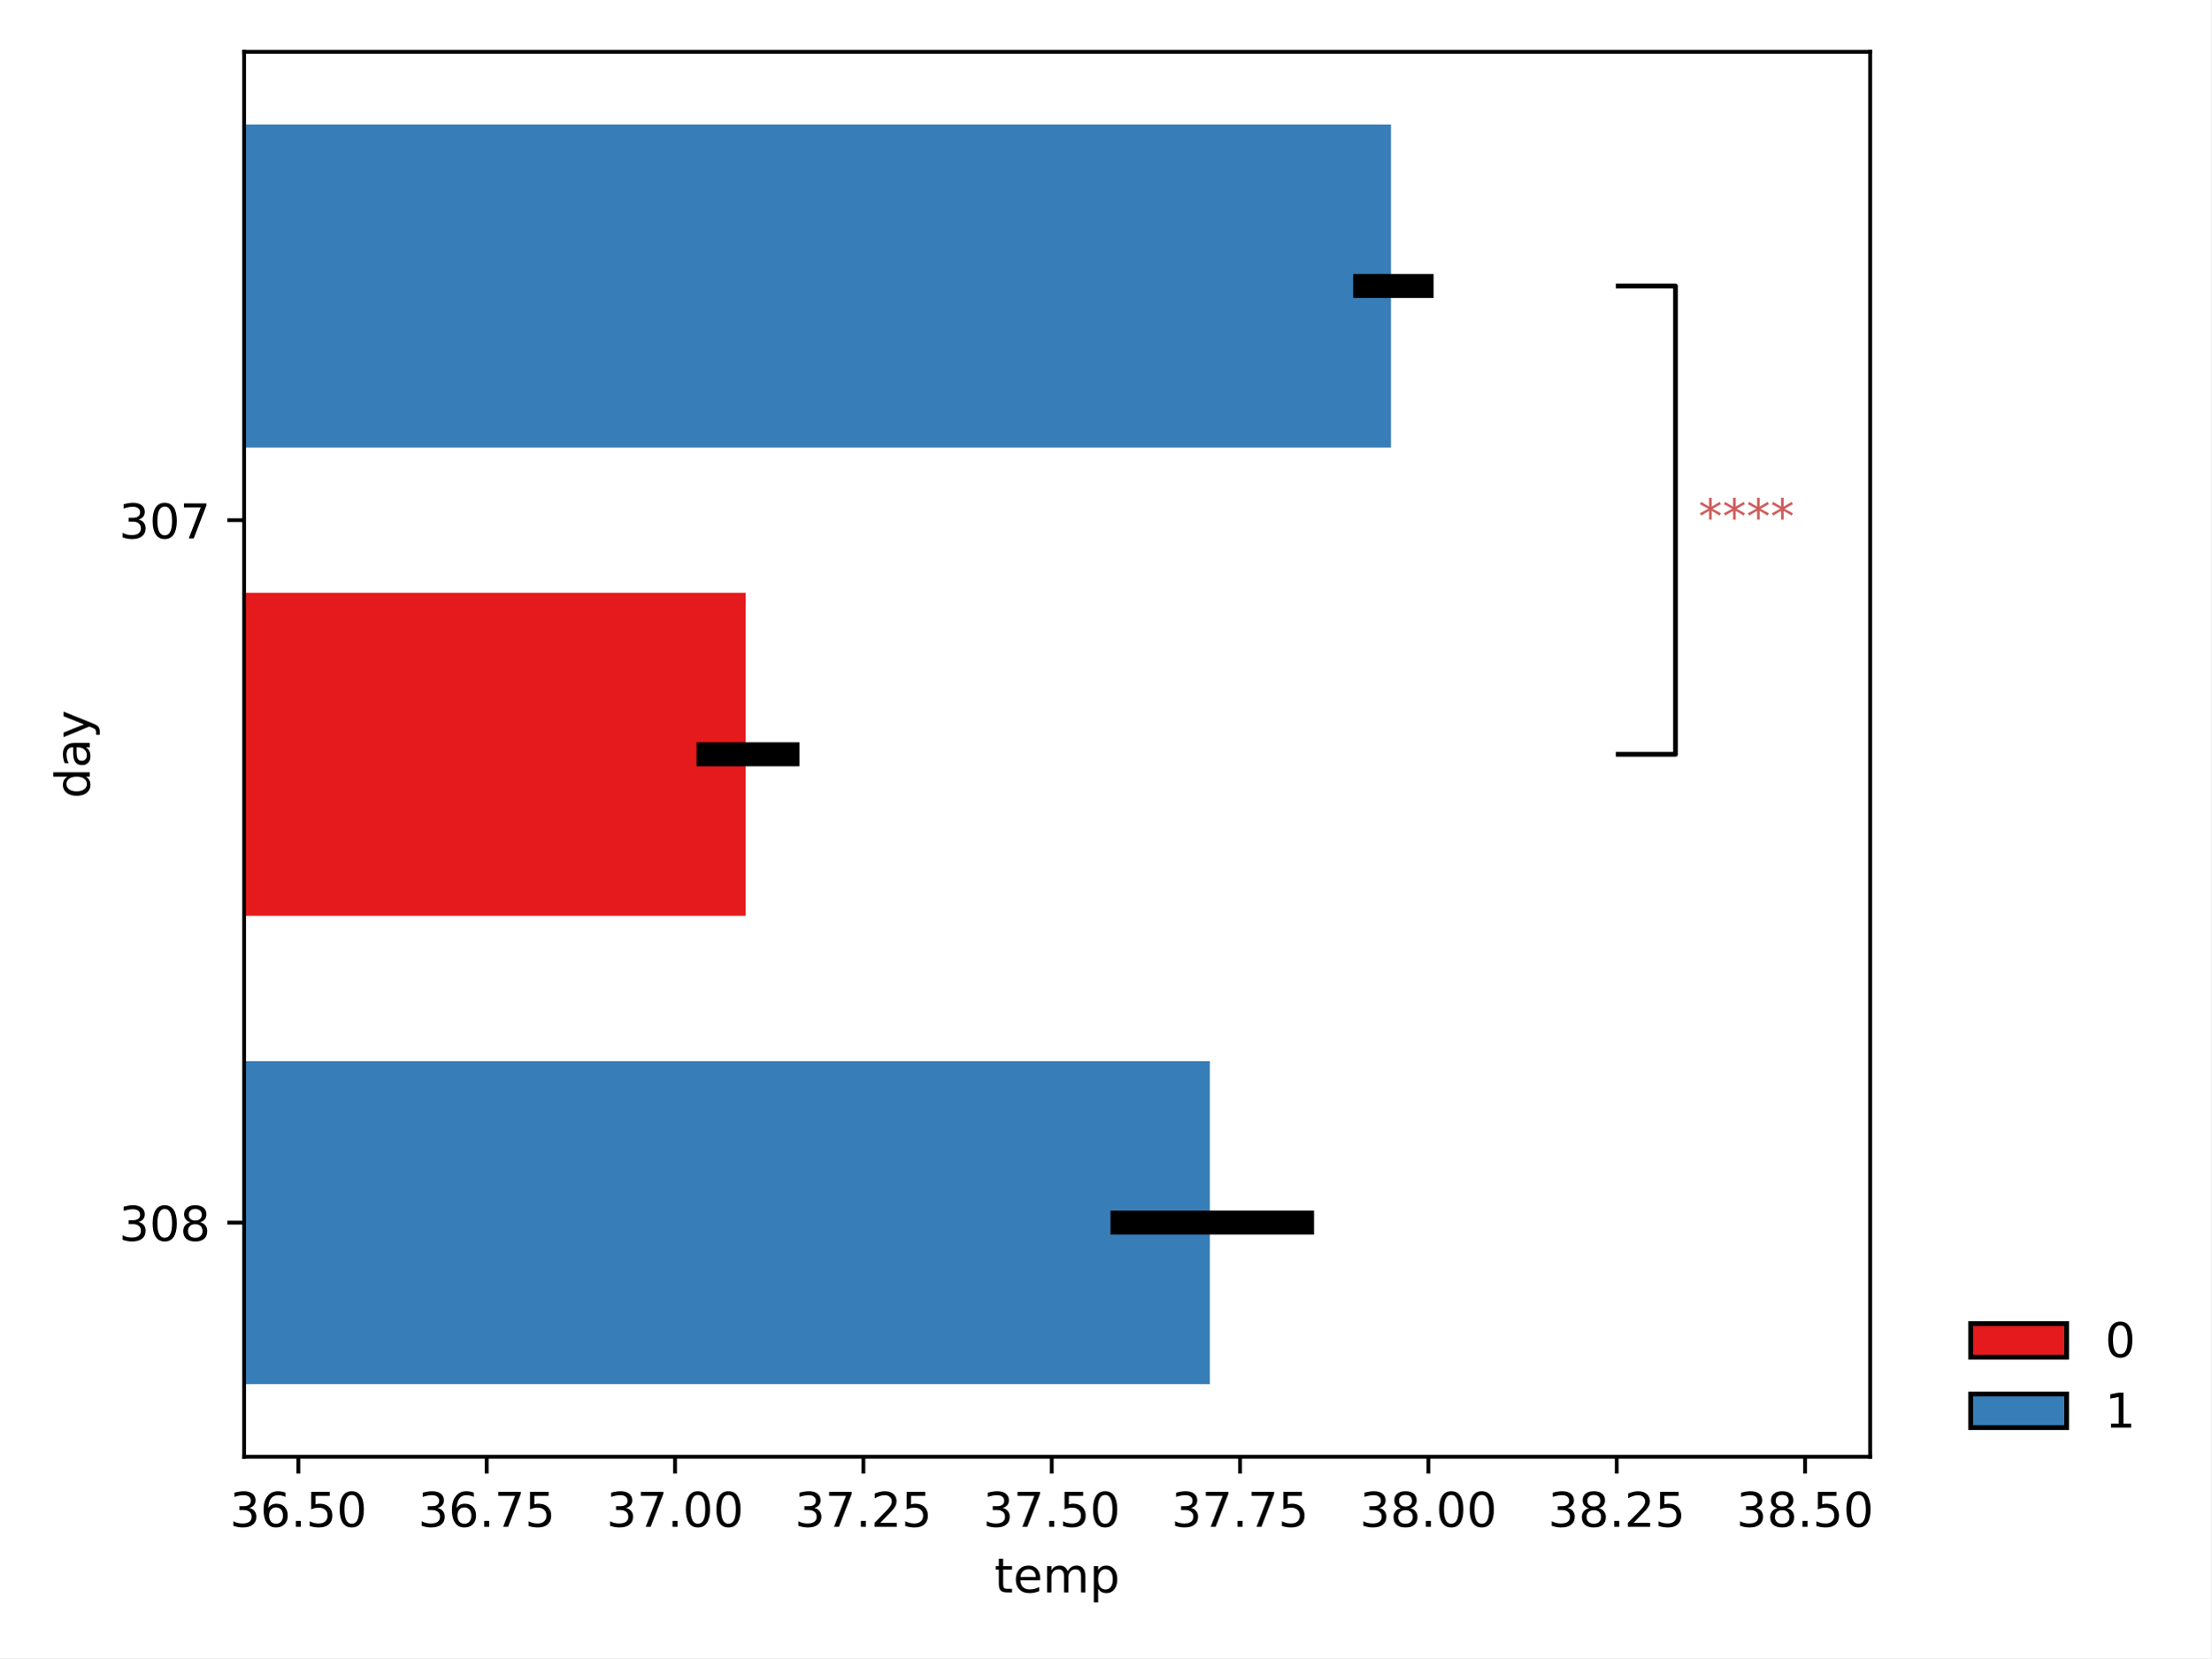
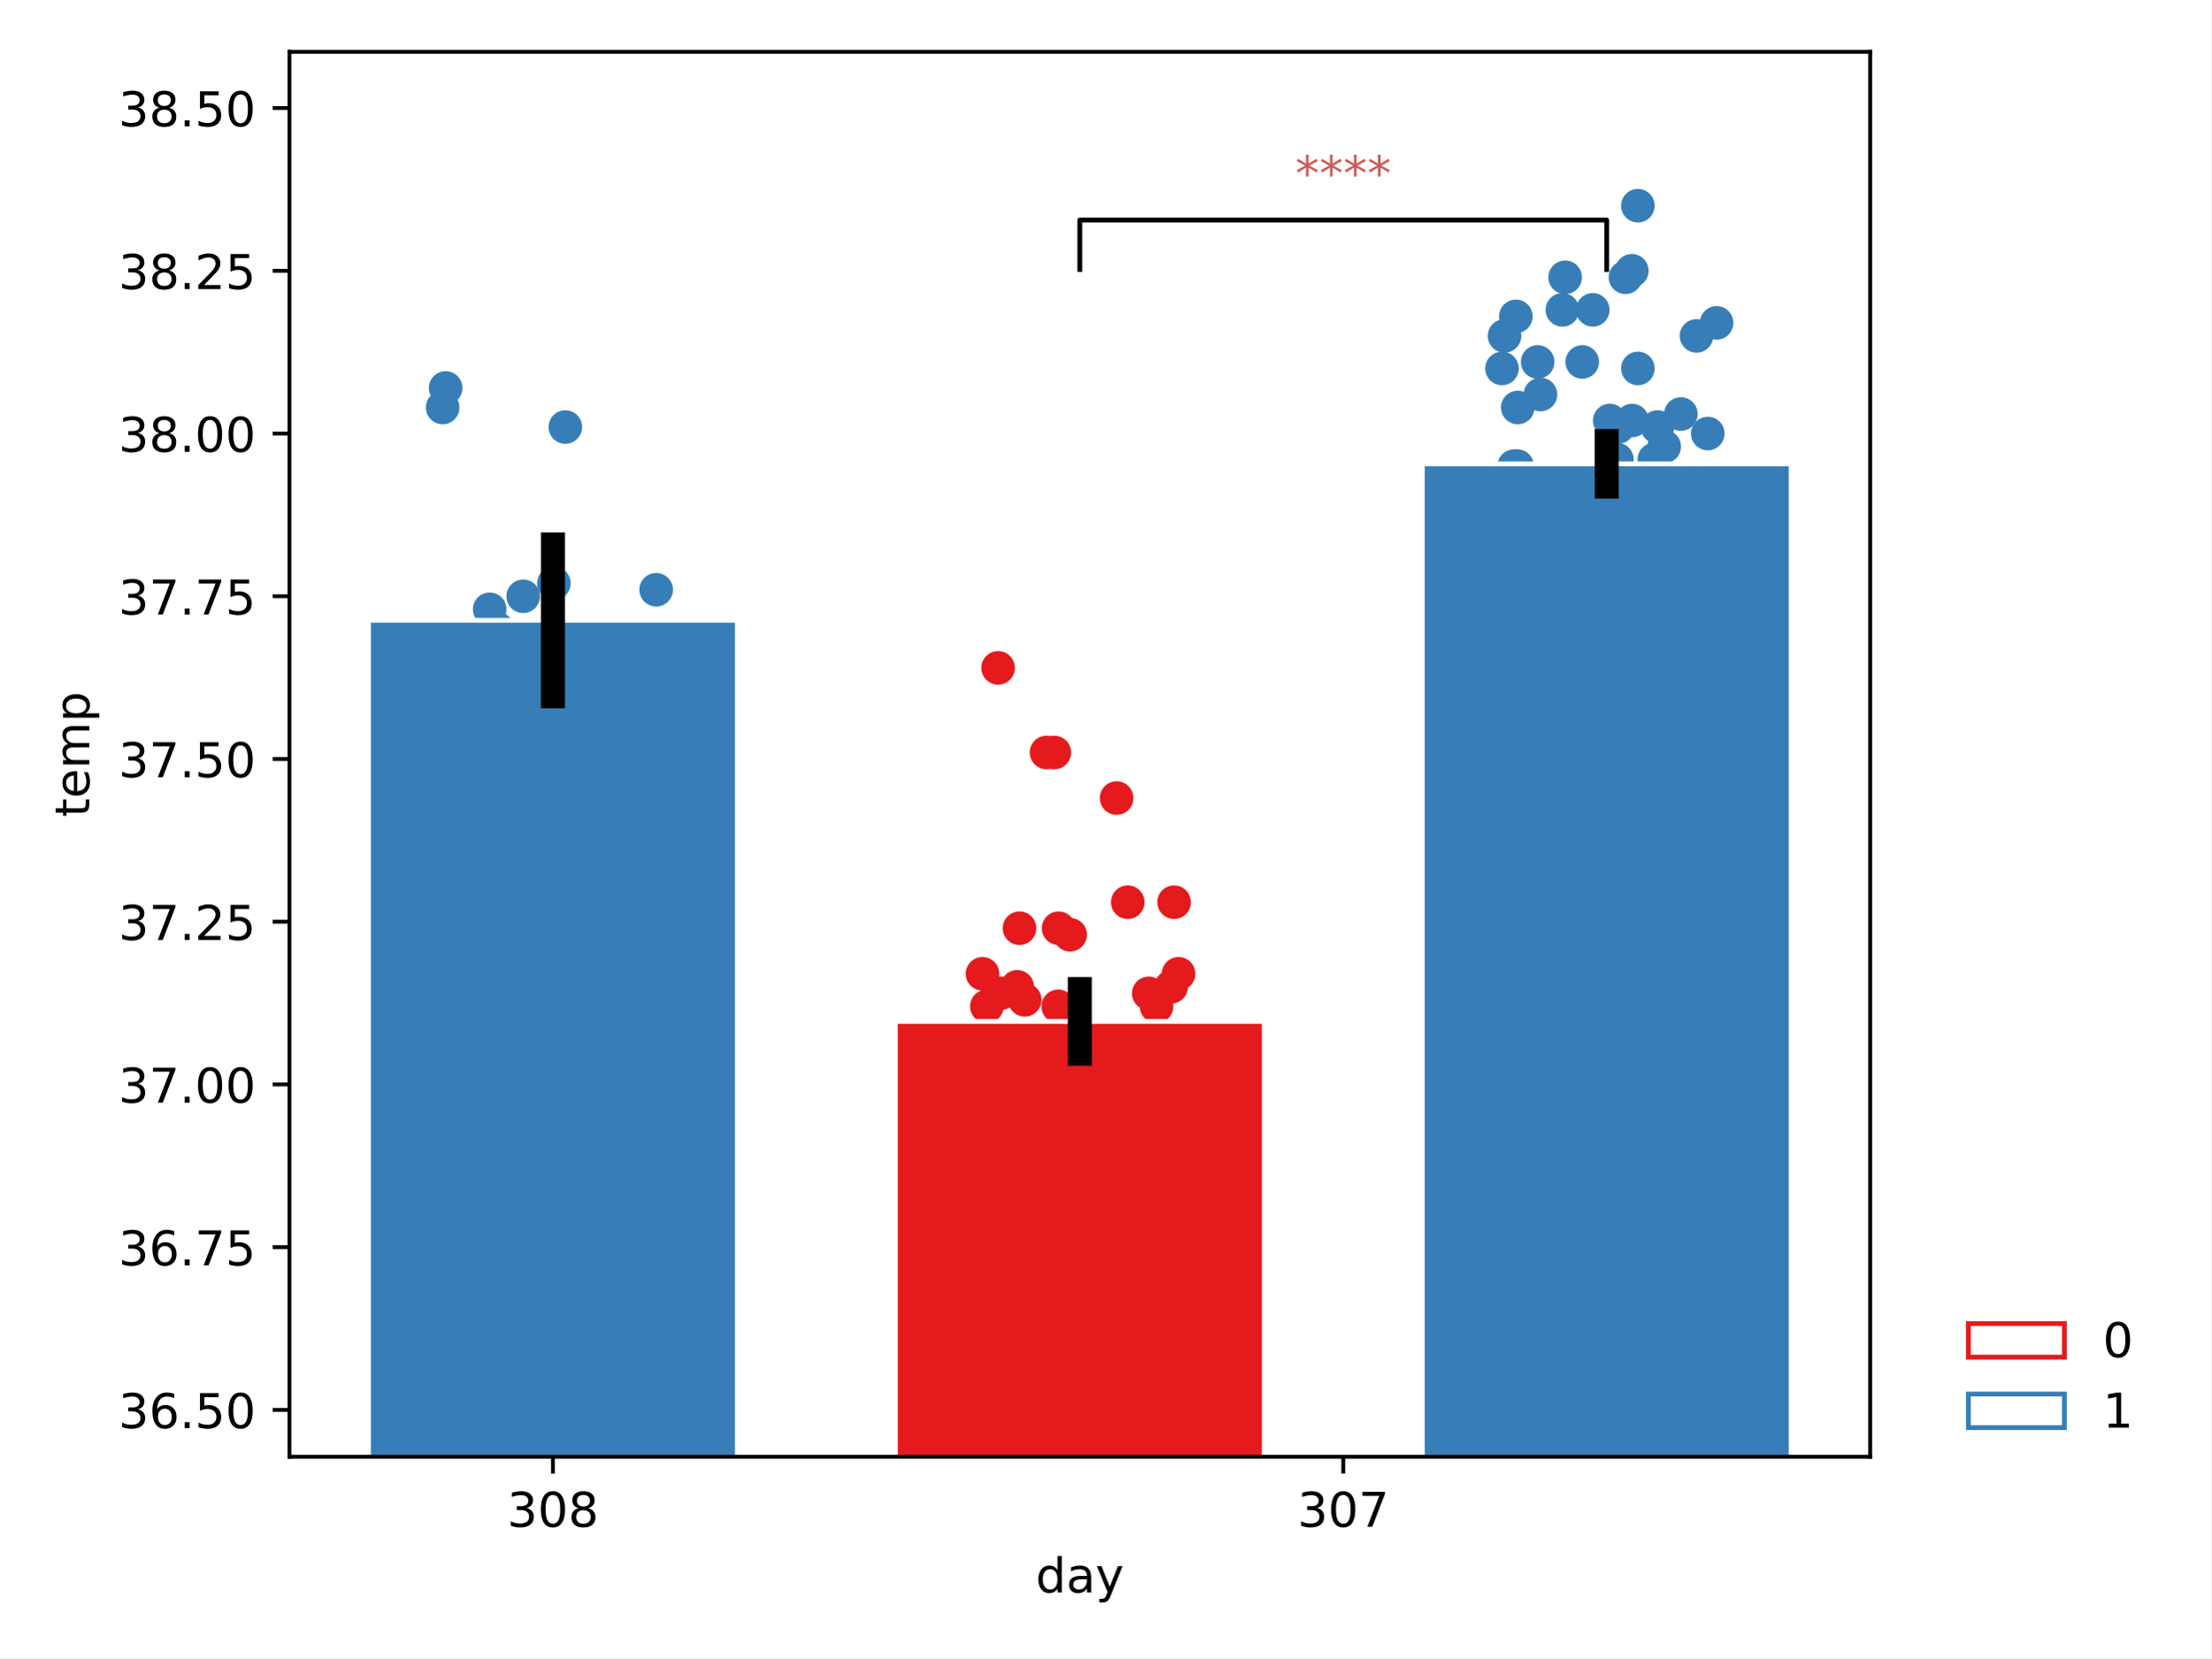
<svg xmlns="http://www.w3.org/2000/svg" xmlns:xlink="http://www.w3.org/1999/xlink" height="345.6pt" version="1.1" viewBox="0 0 460.8 345.6" width="460.8pt">
  <defs>
    <style type="text/css">
*{stroke-linecap:butt;stroke-linejoin:round;}
  </style>
  </defs>
  <g id="figure_1">
    <g id="patch_1">
      <path d="M 0 345.6  L 460.8 345.6  L 460.8 0  L 0 0  z " style="fill:#ffffff;" />
    </g>
    <g id="axes_1">
      <g id="patch_2">
-         <path d="M 50.87 303.64  L 389.754 303.64  L 389.754 10.8  L 50.87 10.8  z " style="fill:#ffffff;" />
+         <path d="M 60.32 303.64  L 389.754 303.64  L 389.754 10.8  L 60.32 10.8  z " style="fill:#ffffff;" />
+       </g>
+       <g id="PathCollection_1">
+         <defs>
+           <path d="M 0 3  C 0.796 3 1.559 2.684 2.121 2.121  C 2.684 1.559 3 0.796 3 0  C 3 -0.796 2.684 -1.559 2.121 -2.121  C 1.559 -2.684 0.796 -3 0 -3  C -0.796 -3 -1.559 -2.684 -2.121 -2.121  C -2.684 -1.559 -3 -0.796 -3 0  C -3 0.796 -2.684 1.559 -2.121 2.121  C -1.559 2.684 -0.796 3 0 3  z " id="m839612f517" style="stroke:#377eb8;" />
+         </defs>
+         <g clip-path="url(#pe0fcd1fc15)">
+           <use style="fill:#377eb8;stroke:#377eb8;" x="103.671" xlink:href="#m839612f517" y="131.062" />
+           <use style="fill:#377eb8;stroke:#377eb8;" x="108.851" xlink:href="#m839612f517" y="163.624" />
+           <use style="fill:#377eb8;stroke:#377eb8;" x="106.04" xlink:href="#m839612f517" y="170.408" />
+           <use style="fill:#377eb8;stroke:#377eb8;" x="112.88" xlink:href="#m839612f517" y="163.624" />
+           <use style="fill:#377eb8;stroke:#377eb8;" x="92.492" xlink:href="#m839612f517" y="150.056" />
+           <use style="fill:#377eb8;stroke:#377eb8;" x="135.399" xlink:href="#m839612f517" y="151.413" />
+           <use style="fill:#377eb8;stroke:#377eb8;" x="109.037" xlink:href="#m839612f517" y="124.278" />
+           <use style="fill:#377eb8;stroke:#377eb8;" x="136.744" xlink:href="#m839612f517" y="122.921" />
+           <use style="fill:#377eb8;stroke:#377eb8;" x="102.049" xlink:href="#m839612f517" y="126.992" />
+           <use style="fill:#377eb8;stroke:#377eb8;" x="115.435" xlink:href="#m839612f517" y="121.565" />
+           <use style="fill:#377eb8;stroke:#377eb8;" x="117.813" xlink:href="#m839612f517" y="89.003" />
+           <use style="fill:#377eb8;stroke:#377eb8;" x="92.246" xlink:href="#m839612f517" y="84.933" />
+           <use style="fill:#377eb8;stroke:#377eb8;" x="92.871" xlink:href="#m839612f517" y="80.862" />
+         </g>
+       </g>
+       <g id="PathCollection_2">
+         <defs>
+           <path d="M 0 3  C 0.796 3 1.559 2.684 2.121 2.121  C 2.684 1.559 3 0.796 3 0  C 3 -0.796 2.684 -1.559 2.121 -2.121  C 1.559 -2.684 0.796 -3 0 -3  C -0.796 -3 -1.559 -2.684 -2.121 -2.121  C -2.684 -1.559 -3 -0.796 -3 0  C -3 0.796 -2.684 1.559 -2.121 2.121  C -1.559 2.684 -0.796 3 0 3  z " id="ma4ffb99a75" style="stroke:#e41a1c;" />
+         </defs>
+         <g clip-path="url(#pe0fcd1fc15)">
+           <use style="fill:#e41a1c;stroke:#e41a1c;" x="219.351" xlink:href="#ma4ffb99a75" y="283.017" />
+           <use style="fill:#e41a1c;stroke:#e41a1c;" x="204.596" xlink:href="#ma4ffb99a75" y="262.666" />
+           <use style="fill:#e41a1c;stroke:#e41a1c;" x="220.113" xlink:href="#ma4ffb99a75" y="235.531" />
+           <use style="fill:#e41a1c;stroke:#e41a1c;" x="211.993" xlink:href="#ma4ffb99a75" y="205.683" />
+           <use style="fill:#e41a1c;stroke:#e41a1c;" x="223.015" xlink:href="#ma4ffb99a75" y="194.829" />
+           <use style="fill:#e41a1c;stroke:#e41a1c;" x="220.618" xlink:href="#ma4ffb99a75" y="193.472" />
+           <use style="fill:#e41a1c;stroke:#e41a1c;" x="212.467" xlink:href="#ma4ffb99a75" y="193.472" />
+           <use style="fill:#e41a1c;stroke:#e41a1c;" x="203.38" xlink:href="#ma4ffb99a75" y="239.602" />
+           <use style="fill:#e41a1c;stroke:#e41a1c;" x="214.262" xlink:href="#ma4ffb99a75" y="232.818" />
+           <use style="fill:#e41a1c;stroke:#e41a1c;" x="221.822" xlink:href="#ma4ffb99a75" y="240.958" />
+           <use style="fill:#e41a1c;stroke:#e41a1c;" x="219.761" xlink:href="#ma4ffb99a75" y="232.818" />
+           <use style="fill:#e41a1c;stroke:#e41a1c;" x="215.299" xlink:href="#ma4ffb99a75" y="226.034" />
+           <use style="fill:#e41a1c;stroke:#e41a1c;" x="227.14" xlink:href="#ma4ffb99a75" y="239.602" />
+           <use style="fill:#e41a1c;stroke:#e41a1c;" x="222.238" xlink:href="#ma4ffb99a75" y="227.391" />
+           <use style="fill:#e41a1c;stroke:#e41a1c;" x="236.95" xlink:href="#ma4ffb99a75" y="227.391" />
+           <use style="fill:#e41a1c;stroke:#e41a1c;" x="213.908" xlink:href="#ma4ffb99a75" y="224.677" />
+           <use style="fill:#e41a1c;stroke:#e41a1c;" x="202.688" xlink:href="#ma4ffb99a75" y="220.607" />
+           <use style="fill:#e41a1c;stroke:#e41a1c;" x="243.514" xlink:href="#ma4ffb99a75" y="220.607" />
+           <use style="fill:#e41a1c;stroke:#e41a1c;" x="208.518" xlink:href="#ma4ffb99a75" y="207.04" />
+           <use style="fill:#e41a1c;stroke:#e41a1c;" x="206.565" xlink:href="#ma4ffb99a75" y="216.537" />
+           <use style="fill:#e41a1c;stroke:#e41a1c;" x="215.771" xlink:href="#ma4ffb99a75" y="228.748" />
+           <use style="fill:#e41a1c;stroke:#e41a1c;" x="246.041" xlink:href="#ma4ffb99a75" y="224.677" />
+           <use style="fill:#e41a1c;stroke:#e41a1c;" x="204.386" xlink:href="#ma4ffb99a75" y="230.104" />
+           <use style="fill:#e41a1c;stroke:#e41a1c;" x="211.605" xlink:href="#ma4ffb99a75" y="230.104" />
+           <use style="fill:#e41a1c;stroke:#e41a1c;" x="220.539" xlink:href="#ma4ffb99a75" y="209.753" />
+           <use style="fill:#e41a1c;stroke:#e41a1c;" x="213.563" xlink:href="#ma4ffb99a75" y="208.396" />
+           <use style="fill:#e41a1c;stroke:#e41a1c;" x="239.407" xlink:href="#ma4ffb99a75" y="207.04" />
+           <use style="fill:#e41a1c;stroke:#e41a1c;" x="244.069" xlink:href="#ma4ffb99a75" y="205.683" />
+           <use style="fill:#e41a1c;stroke:#e41a1c;" x="204.756" xlink:href="#ma4ffb99a75" y="202.969" />
+           <use style="fill:#e41a1c;stroke:#e41a1c;" x="205.661" xlink:href="#ma4ffb99a75" y="209.753" />
+           <use style="fill:#e41a1c;stroke:#e41a1c;" x="241.026" xlink:href="#ma4ffb99a75" y="209.753" />
+           <use style="fill:#e41a1c;stroke:#e41a1c;" x="245.615" xlink:href="#ma4ffb99a75" y="202.969" />
+           <use style="fill:#e41a1c;stroke:#e41a1c;" x="244.687" xlink:href="#ma4ffb99a75" y="188.045" />
+           <use style="fill:#e41a1c;stroke:#e41a1c;" x="235.03" xlink:href="#ma4ffb99a75" y="188.045" />
+           <use style="fill:#e41a1c;stroke:#e41a1c;" x="232.707" xlink:href="#ma4ffb99a75" y="166.337" />
+           <use style="fill:#e41a1c;stroke:#e41a1c;" x="219.721" xlink:href="#ma4ffb99a75" y="156.84" />
+           <use style="fill:#e41a1c;stroke:#e41a1c;" x="208.012" xlink:href="#ma4ffb99a75" y="139.202" />
+           <use style="fill:#e41a1c;stroke:#e41a1c;" x="218.099" xlink:href="#ma4ffb99a75" y="156.84" />
+         </g>
+       </g>
+       <g id="PathCollection_3">
+         <g clip-path="url(#pe0fcd1fc15)">
+           <use style="fill:#377eb8;stroke:#377eb8;" x="346.826" xlink:href="#m839612f517" y="93.073" />
+           <use style="fill:#377eb8;stroke:#377eb8;" x="340.134" xlink:href="#m839612f517" y="87.646" />
+           <use style="fill:#377eb8;stroke:#377eb8;" x="355.913" xlink:href="#m839612f517" y="90.36" />
+           <use style="fill:#377eb8;stroke:#377eb8;" x="326.182" xlink:href="#m839612f517" y="57.798" />
+           <use style="fill:#377eb8;stroke:#377eb8;" x="313.023" xlink:href="#m839612f517" y="76.792" />
+           <use style="fill:#377eb8;stroke:#377eb8;" x="338.759" xlink:href="#m839612f517" y="57.798" />
+           <use style="fill:#377eb8;stroke:#377eb8;" x="329.744" xlink:href="#m839612f517" y="75.435" />
+           <use style="fill:#377eb8;stroke:#377eb8;" x="335.481" xlink:href="#m839612f517" y="87.646" />
+           <use style="fill:#377eb8;stroke:#377eb8;" x="320.453" xlink:href="#m839612f517" y="75.435" />
+           <use style="fill:#377eb8;stroke:#377eb8;" x="337.225" xlink:href="#m839612f517" y="89.003" />
+           <use style="fill:#377eb8;stroke:#377eb8;" x="343.646" xlink:href="#m839612f517" y="102.57" />
+           <use style="fill:#377eb8;stroke:#377eb8;" x="344.76" xlink:href="#m839612f517" y="95.787" />
+           <use style="fill:#377eb8;stroke:#377eb8;" x="350.299" xlink:href="#m839612f517" y="86.289" />
+           <use style="fill:#377eb8;stroke:#377eb8;" x="357.747" xlink:href="#m839612f517" y="67.295" />
+           <use style="fill:#377eb8;stroke:#377eb8;" x="325.607" xlink:href="#m839612f517" y="64.581" />
+           <use style="fill:#377eb8;stroke:#377eb8;" x="315.913" xlink:href="#m839612f517" y="65.938" />
+           <use style="fill:#377eb8;stroke:#377eb8;" x="353.557" xlink:href="#m839612f517" y="70.008" />
+           <use style="fill:#377eb8;stroke:#377eb8;" x="316.309" xlink:href="#m839612f517" y="84.933" />
+           <use style="fill:#377eb8;stroke:#377eb8;" x="336.978" xlink:href="#m839612f517" y="95.787" />
+           <use style="fill:#377eb8;stroke:#377eb8;" x="325.815" xlink:href="#m839612f517" y="112.068" />
+           <use style="fill:#377eb8;stroke:#377eb8;" x="345.06" xlink:href="#m839612f517" y="113.424" />
+           <use style="fill:#377eb8;stroke:#377eb8;" x="326.316" xlink:href="#m839612f517" y="112.068" />
+           <use style="fill:#377eb8;stroke:#377eb8;" x="354.365" xlink:href="#m839612f517" y="125.635" />
+           <use style="fill:#377eb8;stroke:#377eb8;" x="352.324" xlink:href="#m839612f517" y="122.921" />
+           <use style="fill:#377eb8;stroke:#377eb8;" x="323.869" xlink:href="#m839612f517" y="122.921" />
+           <use style="fill:#377eb8;stroke:#377eb8;" x="357.166" xlink:href="#m839612f517" y="139.202" />
+           <use style="fill:#377eb8;stroke:#377eb8;" x="319.08" xlink:href="#m839612f517" y="140.559" />
+           <use style="fill:#377eb8;stroke:#377eb8;" x="321.042" xlink:href="#m839612f517" y="82.219" />
+           <use style="fill:#377eb8;stroke:#377eb8;" x="331.943" xlink:href="#m839612f517" y="64.581" />
+           <use style="fill:#377eb8;stroke:#377eb8;" x="341.34" xlink:href="#m839612f517" y="42.873" />
+           <use style="fill:#377eb8;stroke:#377eb8;" x="340.078" xlink:href="#m839612f517" y="56.441" />
+           <use style="fill:#377eb8;stroke:#377eb8;" x="355.007" xlink:href="#m839612f517" y="109.354" />
+           <use style="fill:#377eb8;stroke:#377eb8;" x="316.189" xlink:href="#m839612f517" y="97.143" />
+           <use style="fill:#377eb8;stroke:#377eb8;" x="315.557" xlink:href="#m839612f517" y="97.143" />
+           <use style="fill:#377eb8;stroke:#377eb8;" x="333.42" xlink:href="#m839612f517" y="122.921" />
+           <use style="fill:#377eb8;stroke:#377eb8;" x="342.069" xlink:href="#m839612f517" y="144.629" />
+           <use style="fill:#377eb8;stroke:#377eb8;" x="320.443" xlink:href="#m839612f517" y="105.284" />
+           <use style="fill:#377eb8;stroke:#377eb8;" x="328.261" xlink:href="#m839612f517" y="109.354" />
+           <use style="fill:#377eb8;stroke:#377eb8;" x="351.485" xlink:href="#m839612f517" y="129.705" />
+           <use style="fill:#377eb8;stroke:#377eb8;" x="352.023" xlink:href="#m839612f517" y="120.208" />
+           <use style="fill:#377eb8;stroke:#377eb8;" x="319.274" xlink:href="#m839612f517" y="114.781" />
+           <use style="fill:#377eb8;stroke:#377eb8;" x="316.214" xlink:href="#m839612f517" y="122.921" />
+           <use style="fill:#377eb8;stroke:#377eb8;" x="342.669" xlink:href="#m839612f517" y="116.138" />
+           <use style="fill:#377eb8;stroke:#377eb8;" x="335.879" xlink:href="#m839612f517" y="112.068" />
+           <use style="fill:#377eb8;stroke:#377eb8;" x="345.427" xlink:href="#m839612f517" y="89.003" />
+           <use style="fill:#377eb8;stroke:#377eb8;" x="341.342" xlink:href="#m839612f517" y="76.792" />
+           <use style="fill:#377eb8;stroke:#377eb8;" x="313.549" xlink:href="#m839612f517" y="70.008" />
+           <use style="fill:#377eb8;stroke:#377eb8;" x="353.357" xlink:href="#m839612f517" y="101.214" />
+           <use style="fill:#377eb8;stroke:#377eb8;" x="313.423" xlink:href="#m839612f517" y="139.202" />
+         </g>
      </g>
      <g id="patch_3">
-         <path clip-path="url(#pb37baf61ae)" d="M -5668.583 288.998  L 252.636 288.998  L 252.636 220.669  L -5668.583 220.669  z " style="fill:#377eb8;stroke:#ffffff;stroke-linejoin:miter;" />
+         <path clip-path="url(#pe0fcd1fc15)" d="M 76.792 5245.993  L 153.66 5245.993  L 153.66 129.288  L 76.792 129.288  z " style="fill:#377eb8;stroke:#ffffff;stroke-linejoin:miter;" />
      </g>
      <g id="patch_4">
-         <path clip-path="url(#pb37baf61ae)" d="M -5668.583 191.385  L 155.883 191.385  L 155.883 123.055  L -5668.583 123.055  z " style="fill:#e41a1c;stroke:#ffffff;stroke-linejoin:miter;" />
+         <path clip-path="url(#pe0fcd1fc15)" d="M 186.603 5245.993  L 263.471 5245.993  L 263.471 212.895  L 186.603 212.895  z " style="fill:#e41a1c;stroke:#ffffff;stroke-linejoin:miter;" />
      </g>
      <g id="patch_5">
-         <path clip-path="url(#pb37baf61ae)" d="M -5668.583 93.771  L 290.379 93.771  L 290.379 25.442  L -5668.583 25.442  z " style="fill:#377eb8;stroke:#ffffff;stroke-linejoin:miter;" />
+         <path clip-path="url(#pe0fcd1fc15)" d="M 296.414 5245.993  L 373.282 5245.993  L 373.282 96.673  L 296.414 96.673  z " style="fill:#377eb8;stroke:#ffffff;stroke-linejoin:miter;" />
      </g>
      <g id="matplotlib.axis_1">
        <g id="xtick_1">
          <g id="line2d_1">
            <defs>
-               <path d="M 0 0  L 0 3.5  " id="m6afa1014b3" style="stroke:#000000;stroke-width:0.8;" />
-             </defs>
-             <g>
-               <use style="stroke:#000000;stroke-width:0.8;" x="62.175" xlink:href="#m6afa1014b3" y="303.64" />
+               <path d="M 0 0  L 0 3.5  " id="mff5bf28392" style="stroke:#000000;stroke-width:0.8;" />
+             </defs>
+             <g>
+               <use style="stroke:#000000;stroke-width:0.8;" x="115.226" xlink:href="#mff5bf28392" y="303.64" />
            </g>
          </g>
          <g id="text_1">
            <defs>
              <path d="M 40.578 39.312  Q 47.656 37.797 51.625 33  Q 55.609 28.219 55.609 21.188  Q 55.609 10.406 48.188 4.484  Q 40.766 -1.422 27.094 -1.422  Q 22.516 -1.422 17.656 -0.516  Q 12.797 0.391 7.625 2.203  L 7.625 11.719  Q 11.719 9.328 16.594 8.109  Q 21.484 6.891 26.812 6.891  Q 36.078 6.891 40.938 10.547  Q 45.797 14.203 45.797 21.188  Q 45.797 27.641 41.281 31.266  Q 36.766 34.906 28.719 34.906  L 20.219 34.906  L 20.219 43.016  L 29.109 43.016  Q 36.375 43.016 40.234 45.922  Q 44.094 48.828 44.094 54.297  Q 44.094 59.906 40.109 62.906  Q 36.141 65.922 28.719 65.922  Q 24.656 65.922 20.016 65.031  Q 15.375 64.156 9.812 62.312  L 9.812 71.094  Q 15.438 72.656 20.344 73.438  Q 25.25 74.219 29.594 74.219  Q 40.828 74.219 47.359 69.109  Q 53.906 64.016 53.906 55.328  Q 53.906 49.266 50.438 45.094  Q 46.969 40.922 40.578 39.312  z " id="DejaVuSans-51" />
+               <path d="M 31.781 66.406  Q 24.172 66.406 20.328 58.906  Q 16.5 51.422 16.5 36.375  Q 16.5 21.391 20.328 13.891  Q 24.172 6.391 31.781 6.391  Q 39.453 6.391 43.281 13.891  Q 47.125 21.391 47.125 36.375  Q 47.125 51.422 43.281 58.906  Q 39.453 66.406 31.781 66.406  z M 31.781 74.219  Q 44.047 74.219 50.516 64.516  Q 56.984 54.828 56.984 36.375  Q 56.984 17.969 50.516 8.266  Q 44.047 -1.422 31.781 -1.422  Q 19.531 -1.422 13.062 8.266  Q 6.594 17.969 6.594 36.375  Q 6.594 54.828 13.062 64.516  Q 19.531 74.219 31.781 74.219  z " id="DejaVuSans-48" />
+               <path d="M 31.781 34.625  Q 24.75 34.625 20.719 30.859  Q 16.703 27.094 16.703 20.516  Q 16.703 13.922 20.719 10.156  Q 24.75 6.391 31.781 6.391  Q 38.812 6.391 42.859 10.172  Q 46.922 13.969 46.922 20.516  Q 46.922 27.094 42.891 30.859  Q 38.875 34.625 31.781 34.625  z M 21.922 38.812  Q 15.578 40.375 12.031 44.719  Q 8.5 49.078 8.5 55.328  Q 8.5 64.062 14.719 69.141  Q 20.953 74.219 31.781 74.219  Q 42.672 74.219 48.875 69.141  Q 55.078 64.062 55.078 55.328  Q 55.078 49.078 51.531 44.719  Q 48 40.375 41.703 38.812  Q 48.828 37.156 52.797 32.312  Q 56.781 27.484 56.781 20.516  Q 56.781 9.906 50.312 4.234  Q 43.844 -1.422 31.781 -1.422  Q 19.734 -1.422 13.25 4.234  Q 6.781 9.906 6.781 20.516  Q 6.781 27.484 10.781 32.312  Q 14.797 37.156 21.922 38.812  z M 18.312 54.391  Q 18.312 48.734 21.844 45.562  Q 25.391 42.391 31.781 42.391  Q 38.141 42.391 41.719 45.562  Q 45.312 48.734 45.312 54.391  Q 45.312 60.062 41.719 63.234  Q 38.141 66.406 31.781 66.406  Q 25.391 66.406 21.844 63.234  Q 18.312 60.062 18.312 54.391  z " id="DejaVuSans-56" />
+             </defs>
+             <g transform="translate(105.6819 318.2384)scale(0.1 -0.1)">
+               <use xlink:href="#DejaVuSans-51" />
+               <use x="63.623" xlink:href="#DejaVuSans-48" />
+               <use x="127.246" xlink:href="#DejaVuSans-56" />
+             </g>
+           </g>
+         </g>
+         <g id="xtick_2">
+           <g id="line2d_2">
+             <g>
+               <use style="stroke:#000000;stroke-width:0.8;" x="279.943" xlink:href="#mff5bf28392" y="303.64" />
+             </g>
+           </g>
+           <g id="text_2">
+             <defs>
+               <path d="M 8.203 72.906  L 55.078 72.906  L 55.078 68.703  L 28.609 0  L 18.312 0  L 43.219 64.594  L 8.203 64.594  z " id="DejaVuSans-55" />
+             </defs>
+             <g transform="translate(270.3989 318.2384)scale(0.1 -0.1)">
+               <use xlink:href="#DejaVuSans-51" />
+               <use x="63.623" xlink:href="#DejaVuSans-48" />
+               <use x="127.246" xlink:href="#DejaVuSans-55" />
+             </g>
+           </g>
+         </g>
+         <g id="text_3">
+           <defs>
+             <path d="M 45.406 46.391  L 45.406 75.984  L 54.391 75.984  L 54.391 0  L 45.406 0  L 45.406 8.203  Q 42.578 3.328 38.25 0.953  Q 33.938 -1.422 27.875 -1.422  Q 17.969 -1.422 11.734 6.484  Q 5.516 14.406 5.516 27.297  Q 5.516 40.188 11.734 48.094  Q 17.969 56 27.875 56  Q 33.938 56 38.25 53.625  Q 42.578 51.266 45.406 46.391  z M 14.797 27.297  Q 14.797 17.391 18.875 11.75  Q 22.953 6.109 30.078 6.109  Q 37.203 6.109 41.297 11.75  Q 45.406 17.391 45.406 27.297  Q 45.406 37.203 41.297 42.844  Q 37.203 48.484 30.078 48.484  Q 22.953 48.484 18.875 42.844  Q 14.797 37.203 14.797 27.297  z " id="DejaVuSans-100" />
+             <path d="M 34.281 27.484  Q 23.391 27.484 19.188 25  Q 14.984 22.516 14.984 16.5  Q 14.984 11.719 18.141 8.906  Q 21.297 6.109 26.703 6.109  Q 34.188 6.109 38.703 11.406  Q 43.219 16.703 43.219 25.484  L 43.219 27.484  z M 52.203 31.203  L 52.203 0  L 43.219 0  L 43.219 8.297  Q 40.141 3.328 35.547 0.953  Q 30.953 -1.422 24.312 -1.422  Q 15.922 -1.422 10.953 3.297  Q 6 8.016 6 15.922  Q 6 25.141 12.172 29.828  Q 18.359 34.516 30.609 34.516  L 43.219 34.516  L 43.219 35.406  Q 43.219 41.609 39.141 45  Q 35.062 48.391 27.688 48.391  Q 23 48.391 18.547 47.266  Q 14.109 46.141 10.016 43.891  L 10.016 52.203  Q 14.938 54.109 19.578 55.047  Q 24.219 56 28.609 56  Q 40.484 56 46.344 49.844  Q 52.203 43.703 52.203 31.203  z " id="DejaVuSans-97" />
+             <path d="M 32.172 -5.078  Q 28.375 -14.844 24.75 -17.812  Q 21.141 -20.797 15.094 -20.797  L 7.906 -20.797  L 7.906 -13.281  L 13.188 -13.281  Q 16.891 -13.281 18.938 -11.516  Q 21 -9.766 23.484 -3.219  L 25.094 0.875  L 2.984 54.688  L 12.5 54.688  L 29.594 11.922  L 46.688 54.688  L 56.203 54.688  z " id="DejaVuSans-121" />
+           </defs>
+           <g transform="translate(215.8393 331.9166)scale(0.1 -0.1)">
+             <use xlink:href="#DejaVuSans-100" />
+             <use x="63.477" xlink:href="#DejaVuSans-97" />
+             <use x="124.756" xlink:href="#DejaVuSans-121" />
+           </g>
+         </g>
+       </g>
+       <g id="matplotlib.axis_2">
+         <g id="ytick_1">
+           <g id="line2d_3">
+             <defs>
+               <path d="M 0 0  L -3.5 0  " id="m28e667ac8d" style="stroke:#000000;stroke-width:0.8;" />
+             </defs>
+             <g>
+               <use style="stroke:#000000;stroke-width:0.8;" x="60.32" xlink:href="#m28e667ac8d" y="293.871" />
+             </g>
+           </g>
+           <g id="text_4">
+             <defs>
              <path d="M 33.016 40.375  Q 26.375 40.375 22.484 35.828  Q 18.609 31.297 18.609 23.391  Q 18.609 15.531 22.484 10.953  Q 26.375 6.391 33.016 6.391  Q 39.656 6.391 43.531 10.953  Q 47.406 15.531 47.406 23.391  Q 47.406 31.297 43.531 35.828  Q 39.656 40.375 33.016 40.375  z M 52.594 71.297  L 52.594 62.312  Q 48.875 64.062 45.094 64.984  Q 41.312 65.922 37.594 65.922  Q 27.828 65.922 22.672 59.328  Q 17.531 52.734 16.797 39.406  Q 19.672 43.656 24.016 45.922  Q 28.375 48.188 33.594 48.188  Q 44.578 48.188 50.953 41.516  Q 57.328 34.859 57.328 23.391  Q 57.328 12.156 50.688 5.359  Q 44.047 -1.422 33.016 -1.422  Q 20.359 -1.422 13.672 8.266  Q 6.984 17.969 6.984 36.375  Q 6.984 53.656 15.188 63.938  Q 23.391 74.219 37.203 74.219  Q 40.922 74.219 44.703 73.484  Q 48.484 72.75 52.594 71.297  z " id="DejaVuSans-54" />
              <path d="M 10.688 12.406  L 21 12.406  L 21 0  L 10.688 0  z " id="DejaVuSans-46" />
              <path d="M 10.797 72.906  L 49.516 72.906  L 49.516 64.594  L 19.828 64.594  L 19.828 46.734  Q 21.969 47.469 24.109 47.828  Q 26.266 48.188 28.422 48.188  Q 40.625 48.188 47.75 41.5  Q 54.891 34.812 54.891 23.391  Q 54.891 11.625 47.562 5.094  Q 40.234 -1.422 26.906 -1.422  Q 22.312 -1.422 17.547 -0.641  Q 12.797 0.141 7.719 1.703  L 7.719 11.625  Q 12.109 9.234 16.797 8.062  Q 21.484 6.891 26.703 6.891  Q 35.156 6.891 40.078 11.328  Q 45.016 15.766 45.016 23.391  Q 45.016 31 40.078 35.438  Q 35.156 39.891 26.703 39.891  Q 22.75 39.891 18.812 39.016  Q 14.891 38.141 10.797 36.281  z " id="DejaVuSans-53" />
-               <path d="M 31.781 66.406  Q 24.172 66.406 20.328 58.906  Q 16.5 51.422 16.5 36.375  Q 16.5 21.391 20.328 13.891  Q 24.172 6.391 31.781 6.391  Q 39.453 6.391 43.281 13.891  Q 47.125 21.391 47.125 36.375  Q 47.125 51.422 43.281 58.906  Q 39.453 66.406 31.781 66.406  z M 31.781 74.219  Q 44.047 74.219 50.516 64.516  Q 56.984 54.828 56.984 36.375  Q 56.984 17.969 50.516 8.266  Q 44.047 -1.422 31.781 -1.422  Q 19.531 -1.422 13.062 8.266  Q 6.594 17.969 6.594 36.375  Q 6.594 54.828 13.062 64.516  Q 19.531 74.219 31.781 74.219  z " id="DejaVuSans-48" />
-             </defs>
-             <g transform="translate(47.86044 318.2384)scale(0.1 -0.1)">
+             </defs>
+             <g transform="translate(24.69187 297.6706)scale(0.1 -0.1)">
              <use xlink:href="#DejaVuSans-51" />
              <use x="63.623" xlink:href="#DejaVuSans-54" />
              <use x="127.246" xlink:href="#DejaVuSans-46" />
              <use x="159.033" xlink:href="#DejaVuSans-53" />
              <use x="222.656" xlink:href="#DejaVuSans-48" />
            </g>
          </g>
        </g>
-         <g id="xtick_2">
-           <g id="line2d_2">
-             <g>
-               <use style="stroke:#000000;stroke-width:0.8;" x="101.426" xlink:href="#m6afa1014b3" y="303.64" />
-             </g>
-           </g>
-           <g id="text_2">
-             <defs>
-               <path d="M 8.203 72.906  L 55.078 72.906  L 55.078 68.703  L 28.609 0  L 18.312 0  L 43.219 64.594  L 8.203 64.594  z " id="DejaVuSans-55" />
-             </defs>
-             <g transform="translate(87.11221 318.2384)scale(0.1 -0.1)">
+         <g id="ytick_2">
+           <g id="line2d_4">
+             <g>
+               <use style="stroke:#000000;stroke-width:0.8;" x="60.32" xlink:href="#m28e667ac8d" y="259.953" />
+             </g>
+           </g>
+           <g id="text_5">
+             <g transform="translate(24.69187 263.752)scale(0.1 -0.1)">
              <use xlink:href="#DejaVuSans-51" />
              <use x="63.623" xlink:href="#DejaVuSans-54" />
              <use x="127.246" xlink:href="#DejaVuSans-46" />
              <use x="159.033" xlink:href="#DejaVuSans-55" />
              <use x="222.656" xlink:href="#DejaVuSans-53" />
            </g>
          </g>
        </g>
-         <g id="xtick_3">
-           <g id="line2d_3">
-             <g>
-               <use style="stroke:#000000;stroke-width:0.8;" x="140.678" xlink:href="#m6afa1014b3" y="303.64" />
-             </g>
-           </g>
-           <g id="text_3">
-             <g transform="translate(126.364 318.2384)scale(0.1 -0.1)">
+         <g id="ytick_3">
+           <g id="line2d_5">
+             <g>
+               <use style="stroke:#000000;stroke-width:0.8;" x="60.32" xlink:href="#m28e667ac8d" y="226.034" />
+             </g>
+           </g>
+           <g id="text_6">
+             <g transform="translate(24.69187 229.8334)scale(0.1 -0.1)">
              <use xlink:href="#DejaVuSans-51" />
              <use x="63.623" xlink:href="#DejaVuSans-55" />
              <use x="127.246" xlink:href="#DejaVuSans-46" />
              <use x="159.033" xlink:href="#DejaVuSans-48" />
              <use x="222.656" xlink:href="#DejaVuSans-48" />
            </g>
          </g>
        </g>
-         <g id="xtick_4">
-           <g id="line2d_4">
-             <g>
-               <use style="stroke:#000000;stroke-width:0.8;" x="179.93" xlink:href="#m6afa1014b3" y="303.64" />
-             </g>
-           </g>
-           <g id="text_4">
+         <g id="ytick_4">
+           <g id="line2d_6">
+             <g>
+               <use style="stroke:#000000;stroke-width:0.8;" x="60.32" xlink:href="#m28e667ac8d" y="192.115" />
+             </g>
+           </g>
+           <g id="text_7">
            <defs>
              <path d="M 19.188 8.297  L 53.609 8.297  L 53.609 0  L 7.328 0  L 7.328 8.297  Q 12.938 14.109 22.625 23.891  Q 32.328 33.688 34.812 36.531  Q 39.547 41.844 41.422 45.531  Q 43.312 49.219 43.312 52.781  Q 43.312 58.594 39.234 62.25  Q 35.156 65.922 28.609 65.922  Q 23.969 65.922 18.812 64.312  Q 13.672 62.703 7.812 59.422  L 7.812 69.391  Q 13.766 71.781 18.938 73  Q 24.125 74.219 28.422 74.219  Q 39.75 74.219 46.484 68.547  Q 53.219 62.891 53.219 53.422  Q 53.219 48.922 51.531 44.891  Q 49.859 40.875 45.406 35.406  Q 44.188 33.984 37.641 27.219  Q 31.109 20.453 19.188 8.297  z " id="DejaVuSans-50" />
            </defs>
-             <g transform="translate(165.6157 318.2384)scale(0.1 -0.1)">
+             <g transform="translate(24.69187 195.9147)scale(0.1 -0.1)">
              <use xlink:href="#DejaVuSans-51" />
              <use x="63.623" xlink:href="#DejaVuSans-55" />
              <use x="127.246" xlink:href="#DejaVuSans-46" />
              <use x="159.033" xlink:href="#DejaVuSans-50" />
              <use x="222.656" xlink:href="#DejaVuSans-53" />
            </g>
          </g>
        </g>
-         <g id="xtick_5">
-           <g id="line2d_5">
-             <g>
-               <use style="stroke:#000000;stroke-width:0.8;" x="219.182" xlink:href="#m6afa1014b3" y="303.64" />
-             </g>
-           </g>
-           <g id="text_5">
-             <g transform="translate(204.8675 318.2384)scale(0.1 -0.1)">
+         <g id="ytick_5">
+           <g id="line2d_7">
+             <g>
+               <use style="stroke:#000000;stroke-width:0.8;" x="60.32" xlink:href="#m28e667ac8d" y="158.197" />
+             </g>
+           </g>
+           <g id="text_8">
+             <g transform="translate(24.69187 161.9961)scale(0.1 -0.1)">
              <use xlink:href="#DejaVuSans-51" />
              <use x="63.623" xlink:href="#DejaVuSans-55" />
              <use x="127.246" xlink:href="#DejaVuSans-46" />
              <use x="159.033" xlink:href="#DejaVuSans-53" />
              <use x="222.656" xlink:href="#DejaVuSans-48" />
            </g>
          </g>
        </g>
-         <g id="xtick_6">
-           <g id="line2d_6">
-             <g>
-               <use style="stroke:#000000;stroke-width:0.8;" x="258.433" xlink:href="#m6afa1014b3" y="303.64" />
-             </g>
-           </g>
-           <g id="text_6">
-             <g transform="translate(244.1192 318.2384)scale(0.1 -0.1)">
+         <g id="ytick_6">
+           <g id="line2d_8">
+             <g>
+               <use style="stroke:#000000;stroke-width:0.8;" x="60.32" xlink:href="#m28e667ac8d" y="124.278" />
+             </g>
+           </g>
+           <g id="text_9">
+             <g transform="translate(24.69187 128.0774)scale(0.1 -0.1)">
              <use xlink:href="#DejaVuSans-51" />
              <use x="63.623" xlink:href="#DejaVuSans-55" />
              <use x="127.246" xlink:href="#DejaVuSans-46" />
              <use x="159.033" xlink:href="#DejaVuSans-55" />
              <use x="222.656" xlink:href="#DejaVuSans-53" />
            </g>
          </g>
        </g>
-         <g id="xtick_7">
-           <g id="line2d_7">
-             <g>
-               <use style="stroke:#000000;stroke-width:0.8;" x="297.685" xlink:href="#m6afa1014b3" y="303.64" />
-             </g>
-           </g>
-           <g id="text_7">
-             <defs>
-               <path d="M 31.781 34.625  Q 24.75 34.625 20.719 30.859  Q 16.703 27.094 16.703 20.516  Q 16.703 13.922 20.719 10.156  Q 24.75 6.391 31.781 6.391  Q 38.812 6.391 42.859 10.172  Q 46.922 13.969 46.922 20.516  Q 46.922 27.094 42.891 30.859  Q 38.875 34.625 31.781 34.625  z M 21.922 38.812  Q 15.578 40.375 12.031 44.719  Q 8.5 49.078 8.5 55.328  Q 8.5 64.062 14.719 69.141  Q 20.953 74.219 31.781 74.219  Q 42.672 74.219 48.875 69.141  Q 55.078 64.062 55.078 55.328  Q 55.078 49.078 51.531 44.719  Q 48 40.375 41.703 38.812  Q 48.828 37.156 52.797 32.312  Q 56.781 27.484 56.781 20.516  Q 56.781 9.906 50.312 4.234  Q 43.844 -1.422 31.781 -1.422  Q 19.734 -1.422 13.25 4.234  Q 6.781 9.906 6.781 20.516  Q 6.781 27.484 10.781 32.312  Q 14.797 37.156 21.922 38.812  z M 18.312 54.391  Q 18.312 48.734 21.844 45.562  Q 25.391 42.391 31.781 42.391  Q 38.141 42.391 41.719 45.562  Q 45.312 48.734 45.312 54.391  Q 45.312 60.062 41.719 63.234  Q 38.141 66.406 31.781 66.406  Q 25.391 66.406 21.844 63.234  Q 18.312 60.062 18.312 54.391  z " id="DejaVuSans-56" />
-             </defs>
-             <g transform="translate(283.371 318.2384)scale(0.1 -0.1)">
+         <g id="ytick_7">
+           <g id="line2d_9">
+             <g>
+               <use style="stroke:#000000;stroke-width:0.8;" x="60.32" xlink:href="#m28e667ac8d" y="90.36" />
+             </g>
+           </g>
+           <g id="text_10">
+             <g transform="translate(24.69187 94.15879)scale(0.1 -0.1)">
              <use xlink:href="#DejaVuSans-51" />
              <use x="63.623" xlink:href="#DejaVuSans-56" />
              <use x="127.246" xlink:href="#DejaVuSans-46" />
              <use x="159.033" xlink:href="#DejaVuSans-48" />
              <use x="222.656" xlink:href="#DejaVuSans-48" />
            </g>
          </g>
        </g>
-         <g id="xtick_8">
-           <g id="line2d_8">
-             <g>
-               <use style="stroke:#000000;stroke-width:0.8;" x="336.937" xlink:href="#m6afa1014b3" y="303.64" />
-             </g>
-           </g>
-           <g id="text_8">
-             <g transform="translate(322.6228 318.2384)scale(0.1 -0.1)">
+         <g id="ytick_8">
+           <g id="line2d_10">
+             <g>
+               <use style="stroke:#000000;stroke-width:0.8;" x="60.32" xlink:href="#m28e667ac8d" y="56.441" />
+             </g>
+           </g>
+           <g id="text_11">
+             <g transform="translate(24.69187 60.24014)scale(0.1 -0.1)">
              <use xlink:href="#DejaVuSans-51" />
              <use x="63.623" xlink:href="#DejaVuSans-56" />
              <use x="127.246" xlink:href="#DejaVuSans-46" />
              <use x="159.033" xlink:href="#DejaVuSans-50" />
              <use x="222.656" xlink:href="#DejaVuSans-53" />
            </g>
          </g>
        </g>
-         <g id="xtick_9">
-           <g id="line2d_9">
-             <g>
-               <use style="stroke:#000000;stroke-width:0.8;" x="376.189" xlink:href="#m6afa1014b3" y="303.64" />
-             </g>
-           </g>
-           <g id="text_9">
-             <g transform="translate(361.8745 318.2384)scale(0.1 -0.1)">
+         <g id="ytick_9">
+           <g id="line2d_11">
+             <g>
+               <use style="stroke:#000000;stroke-width:0.8;" x="60.32" xlink:href="#m28e667ac8d" y="22.522" />
+             </g>
+           </g>
+           <g id="text_12">
+             <g transform="translate(24.69187 26.3215)scale(0.1 -0.1)">
              <use xlink:href="#DejaVuSans-51" />
              <use x="63.623" xlink:href="#DejaVuSans-56" />
              <use x="127.246" xlink:href="#DejaVuSans-46" />
              <use x="159.033" xlink:href="#DejaVuSans-53" />
              <use x="222.656" xlink:href="#DejaVuSans-48" />
            </g>
          </g>
        </g>
-         <g id="text_10">
+         <g id="text_13">
          <defs>
            <path d="M 18.312 70.219  L 18.312 54.688  L 36.812 54.688  L 36.812 47.703  L 18.312 47.703  L 18.312 18.016  Q 18.312 11.328 20.141 9.422  Q 21.969 7.516 27.594 7.516  L 36.812 7.516  L 36.812 0  L 27.594 0  Q 17.188 0 13.234 3.875  Q 9.281 7.766 9.281 18.016  L 9.281 47.703  L 2.688 47.703  L 2.688 54.688  L 9.281 54.688  L 9.281 70.219  z " id="DejaVuSans-116" />
            <path d="M 56.203 29.594  L 56.203 25.203  L 14.891 25.203  Q 15.484 15.922 20.484 11.062  Q 25.484 6.203 34.422 6.203  Q 39.594 6.203 44.453 7.469  Q 49.312 8.734 54.109 11.281  L 54.109 2.781  Q 49.266 0.734 44.188 -0.344  Q 39.109 -1.422 33.891 -1.422  Q 20.797 -1.422 13.156 6.188  Q 5.516 13.812 5.516 26.812  Q 5.516 40.234 12.766 48.109  Q 20.016 56 32.328 56  Q 43.359 56 49.781 48.891  Q 56.203 41.797 56.203 29.594  z M 47.219 32.234  Q 47.125 39.594 43.094 43.984  Q 39.062 48.391 32.422 48.391  Q 24.906 48.391 20.391 44.141  Q 15.875 39.891 15.188 32.172  z " id="DejaVuSans-101" />
            <path d="M 52 44.188  Q 55.375 50.25 60.062 53.125  Q 64.75 56 71.094 56  Q 79.641 56 84.281 50.016  Q 88.922 44.047 88.922 33.016  L 88.922 0  L 79.891 0  L 79.891 32.719  Q 79.891 40.578 77.094 44.375  Q 74.312 48.188 68.609 48.188  Q 61.625 48.188 57.562 43.547  Q 53.516 38.922 53.516 30.906  L 53.516 0  L 44.484 0  L 44.484 32.719  Q 44.484 40.625 41.703 44.406  Q 38.922 48.188 33.109 48.188  Q 26.219 48.188 22.156 43.531  Q 18.109 38.875 18.109 30.906  L 18.109 0  L 9.078 0  L 9.078 54.688  L 18.109 54.688  L 18.109 46.188  Q 21.188 51.219 25.484 53.609  Q 29.781 56 35.688 56  Q 41.656 56 45.828 52.969  Q 50 49.953 52 44.188  z " id="DejaVuSans-109" />
            <path d="M 18.109 8.203  L 18.109 -20.797  L 9.078 -20.797  L 9.078 54.688  L 18.109 54.688  L 18.109 46.391  Q 20.953 51.266 25.266 53.625  Q 29.594 56 35.594 56  Q 45.562 56 51.781 48.094  Q 58.016 40.188 58.016 27.297  Q 58.016 14.406 51.781 6.484  Q 45.562 -1.422 35.594 -1.422  Q 29.594 -1.422 25.266 0.953  Q 20.953 3.328 18.109 8.203  z M 48.688 27.297  Q 48.688 37.203 44.609 42.844  Q 40.531 48.484 33.406 48.484  Q 26.266 48.484 22.188 42.844  Q 18.109 37.203 18.109 27.297  Q 18.109 17.391 22.188 11.75  Q 26.266 6.109 33.406 6.109  Q 40.531 6.109 44.609 11.75  Q 48.688 17.391 48.688 27.297  z " id="DejaVuSans-112" />
          </defs>
-           <g transform="translate(207.2308 331.9166)scale(0.1 -0.1)">
+           <g transform="translate(18.61219 170.3013)rotate(-90)scale(0.1 -0.1)">
            <use xlink:href="#DejaVuSans-116" />
            <use x="39.209" xlink:href="#DejaVuSans-101" />
            <use x="100.732" xlink:href="#DejaVuSans-109" />
            <use x="198.145" xlink:href="#DejaVuSans-112" />
          </g>
        </g>
      </g>
-       <g id="matplotlib.axis_2">
-         <g id="ytick_1">
-           <g id="line2d_10">
-             <defs>
-               <path d="M 0 0  L -3.5 0  " id="m066cbac298" style="stroke:#000000;stroke-width:0.8;" />
-             </defs>
-             <g>
-               <use style="stroke:#000000;stroke-width:0.8;" x="50.87" xlink:href="#m066cbac298" y="254.833" />
-             </g>
-           </g>
-           <g id="text_11">
-             <g transform="translate(24.7825 258.6326)scale(0.1 -0.1)">
-               <use xlink:href="#DejaVuSans-51" />
-               <use x="63.623" xlink:href="#DejaVuSans-48" />
-               <use x="127.246" xlink:href="#DejaVuSans-56" />
-             </g>
-           </g>
-         </g>
-         <g id="ytick_2">
-           <g id="line2d_11">
-             <g>
-               <use style="stroke:#000000;stroke-width:0.8;" x="50.87" xlink:href="#m066cbac298" y="108.413" />
-             </g>
-           </g>
-           <g id="text_12">
-             <g transform="translate(24.7825 112.2126)scale(0.1 -0.1)">
-               <use xlink:href="#DejaVuSans-51" />
-               <use x="63.623" xlink:href="#DejaVuSans-48" />
-               <use x="127.246" xlink:href="#DejaVuSans-55" />
-             </g>
-           </g>
-         </g>
-         <g id="text_13">
-           <defs>
-             <path d="M 45.406 46.391  L 45.406 75.984  L 54.391 75.984  L 54.391 0  L 45.406 0  L 45.406 8.203  Q 42.578 3.328 38.25 0.953  Q 33.938 -1.422 27.875 -1.422  Q 17.969 -1.422 11.734 6.484  Q 5.516 14.406 5.516 27.297  Q 5.516 40.188 11.734 48.094  Q 17.969 56 27.875 56  Q 33.938 56 38.25 53.625  Q 42.578 51.266 45.406 46.391  z M 14.797 27.297  Q 14.797 17.391 18.875 11.75  Q 22.953 6.109 30.078 6.109  Q 37.203 6.109 41.297 11.75  Q 45.406 17.391 45.406 27.297  Q 45.406 37.203 41.297 42.844  Q 37.203 48.484 30.078 48.484  Q 22.953 48.484 18.875 42.844  Q 14.797 37.203 14.797 27.297  z " id="DejaVuSans-100" />
-             <path d="M 34.281 27.484  Q 23.391 27.484 19.188 25  Q 14.984 22.516 14.984 16.5  Q 14.984 11.719 18.141 8.906  Q 21.297 6.109 26.703 6.109  Q 34.188 6.109 38.703 11.406  Q 43.219 16.703 43.219 25.484  L 43.219 27.484  z M 52.203 31.203  L 52.203 0  L 43.219 0  L 43.219 8.297  Q 40.141 3.328 35.547 0.953  Q 30.953 -1.422 24.312 -1.422  Q 15.922 -1.422 10.953 3.297  Q 6 8.016 6 15.922  Q 6 25.141 12.172 29.828  Q 18.359 34.516 30.609 34.516  L 43.219 34.516  L 43.219 35.406  Q 43.219 41.609 39.141 45  Q 35.062 48.391 27.688 48.391  Q 23 48.391 18.547 47.266  Q 14.109 46.141 10.016 43.891  L 10.016 52.203  Q 14.938 54.109 19.578 55.047  Q 24.219 56 28.609 56  Q 40.484 56 46.344 49.844  Q 52.203 43.703 52.203 31.203  z " id="DejaVuSans-97" />
-             <path d="M 32.172 -5.078  Q 28.375 -14.844 24.75 -17.812  Q 21.141 -20.797 15.094 -20.797  L 7.906 -20.797  L 7.906 -13.281  L 13.188 -13.281  Q 16.891 -13.281 18.938 -11.516  Q 21 -9.766 23.484 -3.219  L 25.094 0.875  L 2.984 54.688  L 12.5 54.688  L 29.594 11.922  L 46.688 54.688  L 56.203 54.688  z " id="DejaVuSans-121" />
-           </defs>
-           <g transform="translate(18.70281 166.4177)rotate(-90)scale(0.1 -0.1)">
-             <use xlink:href="#DejaVuSans-100" />
-             <use x="63.477" xlink:href="#DejaVuSans-97" />
-             <use x="124.756" xlink:href="#DejaVuSans-121" />
-           </g>
-         </g>
-       </g>
      <g id="LineCollection_1">
-         <path clip-path="url(#pb37baf61ae)" d="M 231.426 254.833  L 273.846 254.833  " style="fill:none;stroke:#000000;stroke-width:5;" />
+         <path clip-path="url(#pe0fcd1fc15)" d="M 115.226 147.616  L 115.226 110.96  " style="fill:none;stroke:#000000;stroke-width:5;" />
      </g>
      <g id="LineCollection_2">
-         <path clip-path="url(#pb37baf61ae)" d="M 145.165 157.22  L 166.601 157.22  " style="fill:none;stroke:#000000;stroke-width:5;" />
+         <path clip-path="url(#pe0fcd1fc15)" d="M 225.037 222.157  L 225.037 203.633  " style="fill:none;stroke:#000000;stroke-width:5;" />
      </g>
      <g id="LineCollection_3">
-         <path clip-path="url(#pb37baf61ae)" d="M 281.995 59.607  L 298.764 59.607  " style="fill:none;stroke:#000000;stroke-width:5;" />
+         <path clip-path="url(#pe0fcd1fc15)" d="M 334.848 103.918  L 334.848 89.427  " style="fill:none;stroke:#000000;stroke-width:5;" />
      </g>
      <g id="line2d_12">
-         <path clip-path="url(#pb37baf61ae)" d="M 337.251 157.22  L 349.183 157.22  L 349.183 59.607  L 337.251 59.607  " style="fill:none;stroke:#000000;stroke-linecap:square;" />
+         <path clip-path="url(#pe0fcd1fc15)" d="M 225.037 56.17  L 225.037 45.858  L 334.848 45.858  L 334.848 56.17  " style="fill:none;stroke:#000000;stroke-linecap:square;" />
      </g>
      <g id="patch_6">
-         <path d="M 50.87 303.64  L 50.87 10.8  " style="fill:none;stroke:#000000;stroke-linecap:square;stroke-linejoin:miter;stroke-width:0.8;" />
+         <path d="M 60.32 303.64  L 60.32 10.8  " style="fill:none;stroke:#000000;stroke-linecap:square;stroke-linejoin:miter;stroke-width:0.8;" />
      </g>
      <g id="patch_7">
        <path d="M 389.754 303.64  L 389.754 10.8  " style="fill:none;stroke:#000000;stroke-linecap:square;stroke-linejoin:miter;stroke-width:0.8;" />
      </g>
      <g id="patch_8">
-         <path d="M 50.87 303.64  L 389.754 303.64  " style="fill:none;stroke:#000000;stroke-linecap:square;stroke-linejoin:miter;stroke-width:0.8;" />
+         <path d="M 60.32 303.64  L 389.754 303.64  " style="fill:none;stroke:#000000;stroke-linecap:square;stroke-linejoin:miter;stroke-width:0.8;" />
      </g>
      <g id="patch_9">
-         <path d="M 50.87 10.8  L 389.754 10.8  " style="fill:none;stroke:#000000;stroke-linecap:square;stroke-linejoin:miter;stroke-width:0.8;" />
+         <path d="M 60.32 10.8  L 389.754 10.8  " style="fill:none;stroke:#000000;stroke-linecap:square;stroke-linejoin:miter;stroke-width:0.8;" />
      </g>
      <g id="text_14">
        <defs>
          <path d="M 47.016 60.891  L 29.5 51.422  L 47.016 41.891  L 44.188 37.109  L 27.781 47.016  L 27.781 28.609  L 22.219 28.609  L 22.219 47.016  L 5.812 37.109  L 2.984 41.891  L 20.516 51.422  L 2.984 60.891  L 5.812 65.719  L 22.219 55.812  L 22.219 74.219  L 27.781 74.219  L 27.781 55.812  L 44.188 65.719  z " id="DejaVuSans-42" />
        </defs>
-         <g style="fill:#cd5c5c;" transform="translate(353.9564 111.1727)scale(0.1 -0.1)">
+         <g style="fill:#cd5c5c;" transform="translate(269.9427 39.65411)scale(0.1 -0.1)">
          <use xlink:href="#DejaVuSans-42" />
          <use x="50" xlink:href="#DejaVuSans-42" />
          <use x="100" xlink:href="#DejaVuSans-42" />
          <use x="150" xlink:href="#DejaVuSans-42" />
        </g>
      </g>
      <g id="legend_1">
        <g id="patch_10">
-           <path d="M 410.698 282.882  L 430.698 282.882  L 430.698 275.882  L 410.698 275.882  z " style="fill:#e41a1c;stroke:#000000;stroke-linejoin:miter;" />
+           <path d="M 410.226 282.882  L 430.226 282.882  L 430.226 275.882  L 410.226 275.882  z " style="fill:#ffffff;stroke:#e41a1c;stroke-linejoin:miter;" />
        </g>
        <g id="text_15">
-           <g transform="translate(438.6982 282.8822)scale(0.1 -0.1)">
+           <g transform="translate(438.2257 282.8822)scale(0.1 -0.1)">
            <use xlink:href="#DejaVuSans-48" />
          </g>
        </g>
        <g id="patch_11">
-           <path d="M 410.698 297.56  L 430.698 297.56  L 430.698 290.56  L 410.698 290.56  z " style="fill:#377eb8;stroke:#000000;stroke-linejoin:miter;" />
+           <path d="M 410.226 297.56  L 430.226 297.56  L 430.226 290.56  L 410.226 290.56  z " style="fill:#ffffff;stroke:#377eb8;stroke-linejoin:miter;" />
        </g>
        <g id="text_16">
          <defs>
            <path d="M 12.406 8.297  L 28.516 8.297  L 28.516 63.922  L 10.984 60.406  L 10.984 69.391  L 28.422 72.906  L 38.281 72.906  L 38.281 8.297  L 54.391 8.297  L 54.391 0  L 12.406 0  z " id="DejaVuSans-49" />
          </defs>
-           <g transform="translate(438.6982 297.5603)scale(0.1 -0.1)">
+           <g transform="translate(438.2257 297.5603)scale(0.1 -0.1)">
            <use xlink:href="#DejaVuSans-49" />
          </g>
        </g>
      </g>
    </g>
  </g>
  <defs>
-     <clipPath id="pb37baf61ae">
-       <rect height="292.84" width="338.884" x="50.87" y="10.8" />
+     <clipPath id="pe0fcd1fc15">
+       <rect height="292.84" width="329.434" x="60.32" y="10.8" />
    </clipPath>
  </defs>
</svg>
